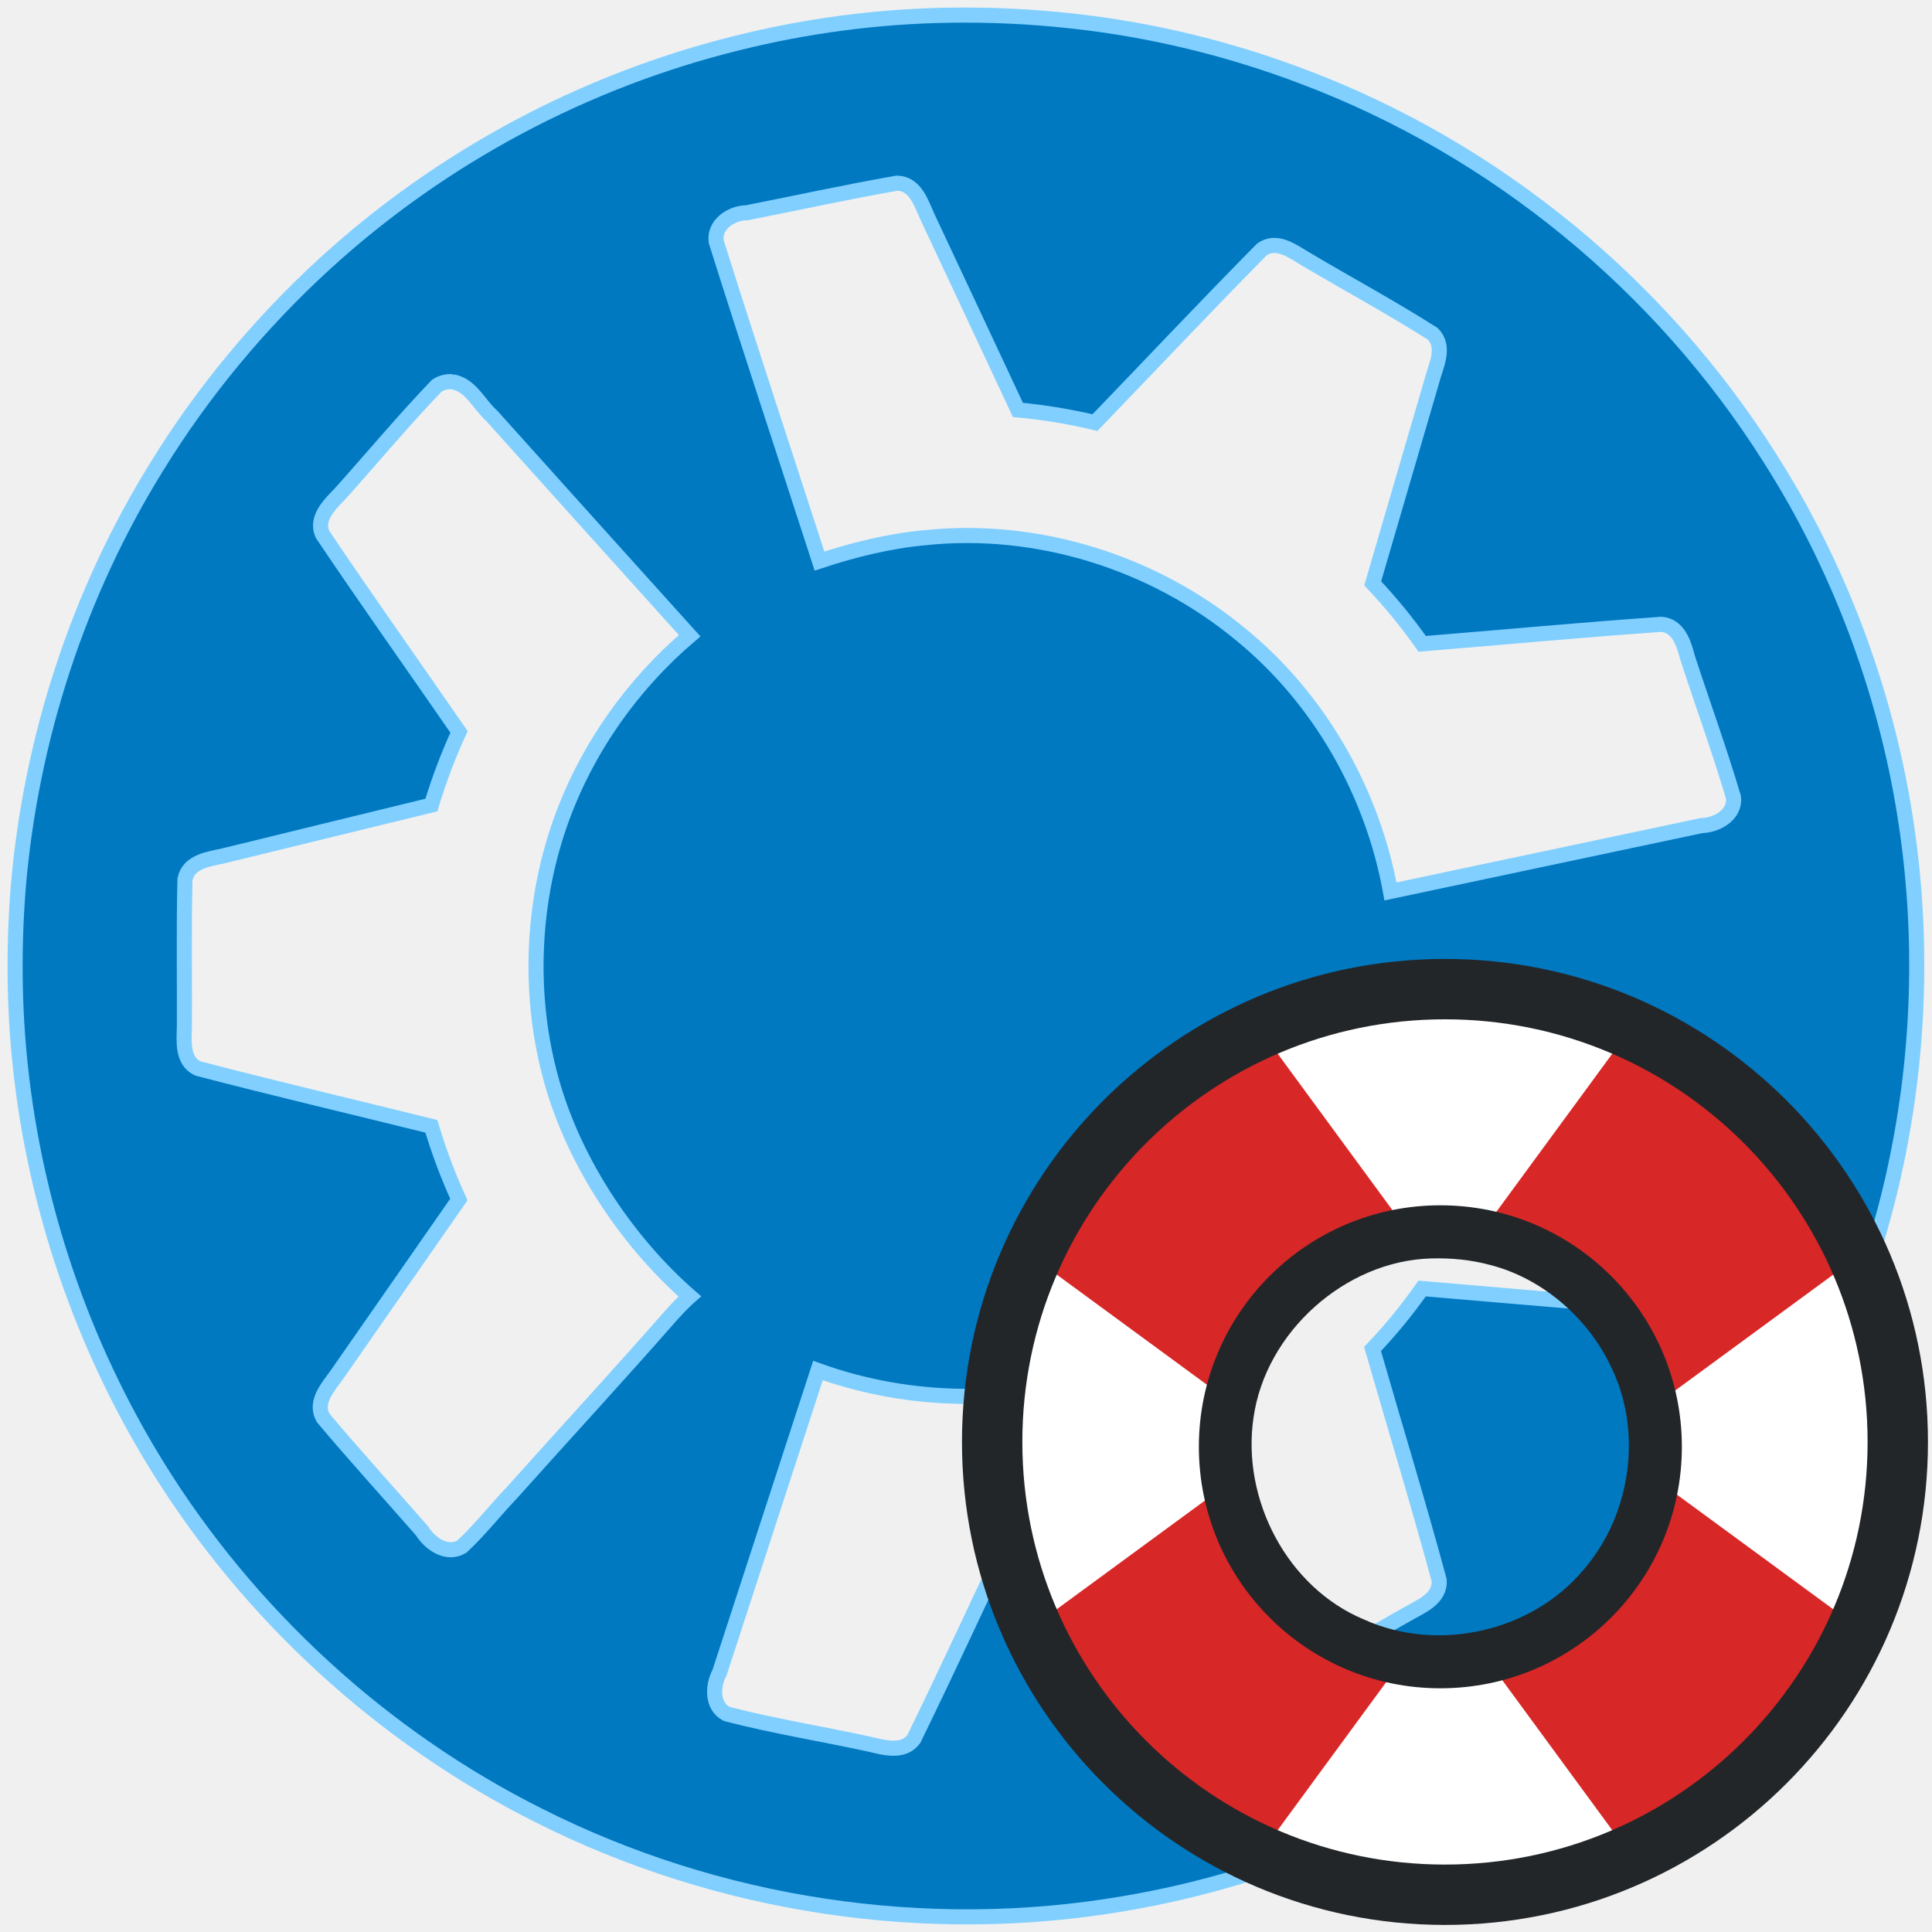
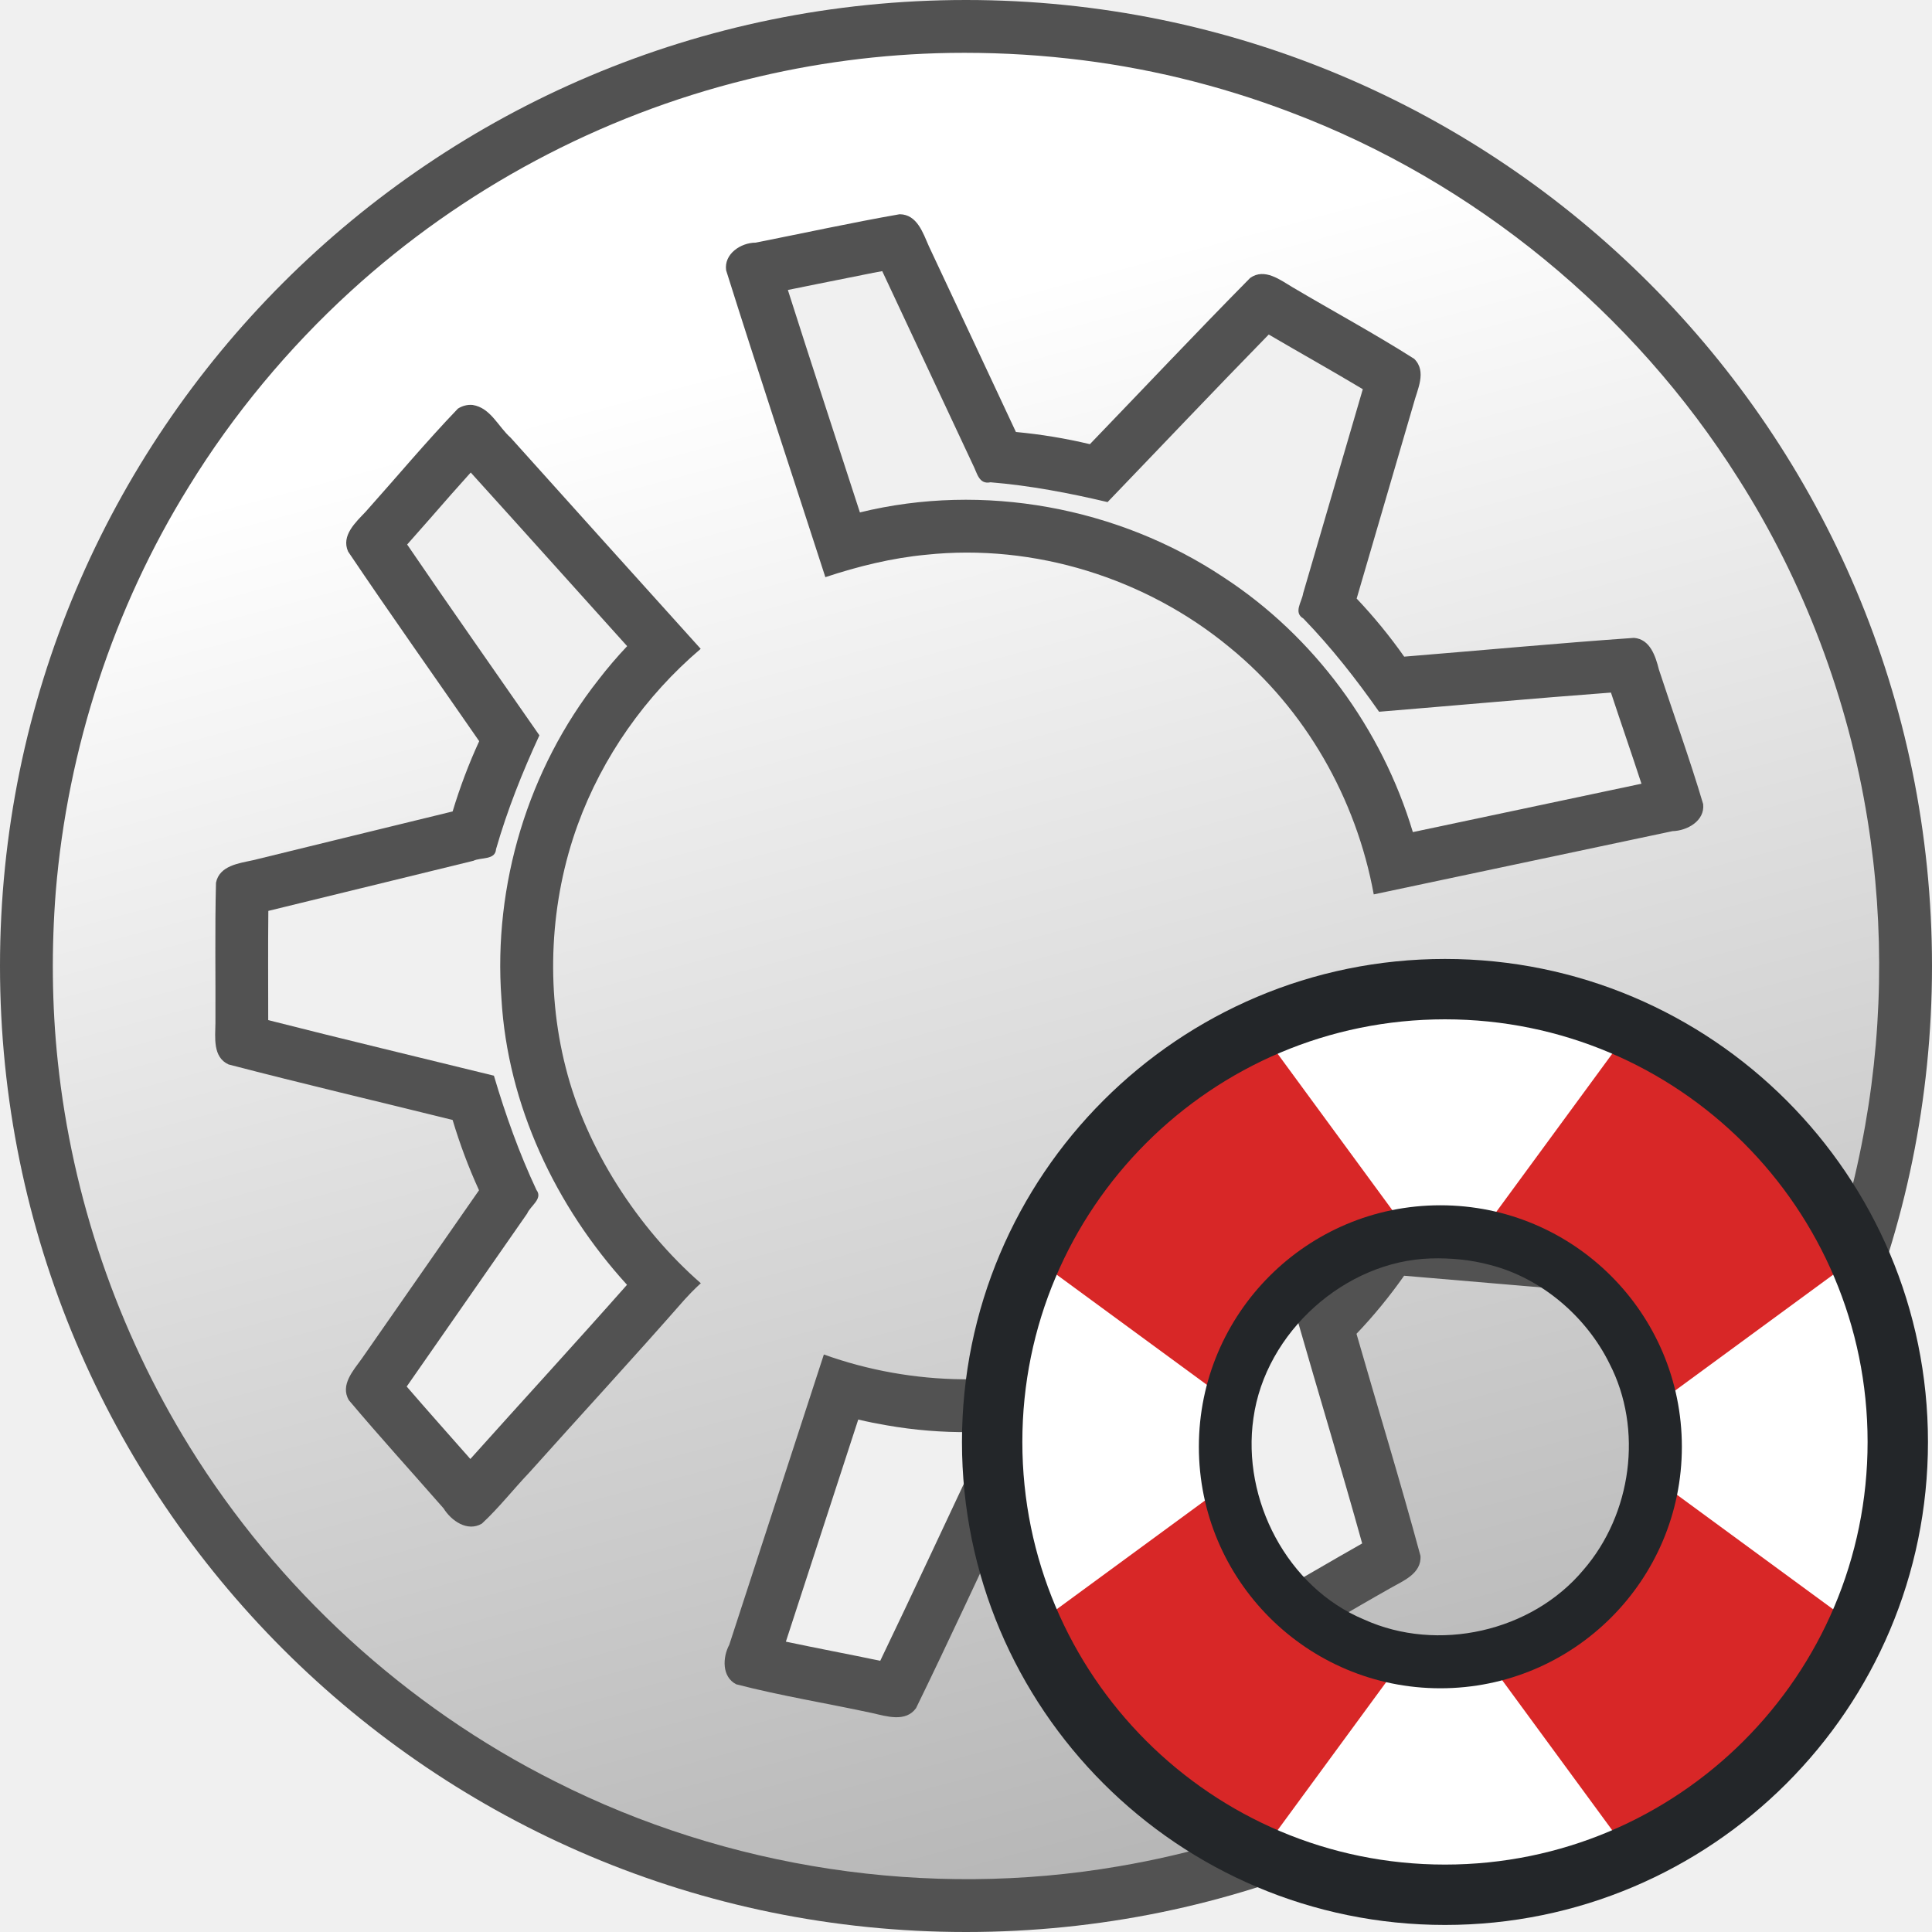
<svg xmlns="http://www.w3.org/2000/svg" data-name="Layer 3" version="1.1" viewBox="0 0 128 128">
-   <path d="m62.862 1.007c-4.711 0.076-9.424 0.699-13.978 1.834-10.164 2.504-19.622 7.555-27.35 14.616-4.27 3.902-8.095 8.488-11.149 13.462-5.196 8.369-8.368 18.088-9.183 27.949-0.301 3.853-0.274 7.861 0.142 11.732 0.989 9.369 4.115 18.527 9.089 26.565 6.058 9.787 14.901 17.926 25.25 23.108 11.851 5.987 25.684 8.1 38.828 5.839 9.889-1.674 19.553-5.808 27.557-11.921 12.164-9.189 20.737-22.843 23.693-37.792 1.48-7.395 1.622-15.071 0.429-22.474-1.327-8.309-4.404-16.479-8.92-23.561-7.23-11.466-18.2-20.476-30.894-25.268-4.946-1.885-10.126-3.135-15.329-3.703-2.732-0.304-5.425-0.426-8.185-0.387zm-3.439 11.129c1.202 0.012 1.609 1.3 2.011 2.205 2.01 4.268 4.002 8.545 6.005 12.816 1.718 0.161 3.425 0.442 5.104 0.842 3.685-3.822 7.328-7.693 11.057-11.469 0.996-0.708 2.08 0.145 2.939 0.652 2.787 1.649 5.647 3.195 8.375 4.928 0.894 0.881 0.204 2.135-0.051 3.135-1.306 4.468-2.612 8.936-3.918 13.404 1.187 1.255 2.285 2.594 3.279 4.008 5.282-0.43 10.567-0.926 15.85-1.295 1.122 0.086 1.492 1.277 1.724 2.191 1.011 3.095 2.126 6.158 3.051 9.278 0.127 1.158-1.103 1.839-2.114 1.866-6.87 1.454-13.741 2.907-20.611 4.363-1.204-6.601-4.716-12.781-9.93-17.033-5.786-4.79-13.494-7.191-20.945-6.4-2.372 0.223-4.697 0.8-6.955 1.546-2.281-7.056-4.619-14.094-6.844-21.164-0.167-1.133 1.01-1.909 2.028-1.912 3.314-0.654 6.621-1.38 9.945-1.961zm-29.459 13.158c1.238 0.196 1.759 1.5 2.617 2.257 4.365 4.86 8.735 9.717 13.111 14.568-3.808 3.239-6.782 7.452-8.49 12.154-1.903 5.237-2.225 11.235-0.828 16.709 1.403 5.599 4.983 11.111 9.327 14.906 0 0-0.467 0.403-1.14 1.147-3.505 4.001-7.126 7.923-10.675 11.892-1.111 1.165-2.112 2.454-3.289 3.543-0.998 0.59-2.116-0.201-2.644-1.055-2.175-2.487-4.404-4.934-6.53-7.459-0.625-1.05 0.317-2.062 0.895-2.875l8.082-11.609c-0.721-1.572-1.325-3.196-1.822-4.852-5.151-1.276-10.324-2.489-15.455-3.828-1.104-0.505-0.917-1.864-0.906-2.857 0.016-3.226-0.043-6.46 0.039-9.682 0.238-1.181 1.585-1.34 2.556-1.552 4.588-1.129 9.179-2.242 13.768-3.364 0.499-1.655 1.11-3.277 1.832-4.848-3.013-4.361-6.086-8.687-9.043-13.082-0.493-1.106 0.524-2.02 1.207-2.743 2.121-2.371 4.167-4.822 6.366-7.116 0.301-0.194 0.667-0.292 1.023-0.254zm62.6 43.764c7.127 1.546 14.277 2.998 21.393 4.588 0.489 0.104 0.48 0.86 1.045 0.719 0.313 0.24-0.298 1.084-0.349 1.563-1.127 3.329-2.205 6.681-3.395 9.983-0.597 1.033-1.914 0.77-2.893 0.657-4.716-0.393-9.431-0.801-14.146-1.2-0.996 1.413-2.091 2.756-3.285 4.006 1.467 5.107 3.029 10.193 4.414 15.318 0.086 1.244-1.236 1.741-2.119 2.252-2.805 1.578-5.558 3.277-8.407 4.759-1.209 0.34-1.956-0.894-2.692-1.612-3.224-3.363-6.448-6.727-9.672-10.09-1.681 0.401-3.389 0.681-5.109 0.842-2.264 4.785-4.478 9.601-6.797 14.355-0.715 0.992-2.029 0.566-3.01 0.344-3.126-0.676-6.302-1.187-9.392-1.987-1.006-0.511-0.948-1.864-0.482-2.73 2.175-6.675 4.35-13.35 6.524-20.025 6.116 2.202 13.045 2.315 19.139 0.137 7.386-2.565 13.652-8.251 16.743-15.454 0.922-2.088 1.563-4.292 2.001-6.53 0.163 0.035 0.327 0.07 0.49 0.105z" fill="#0079c1" stroke="#80cfff" />
-   <g transform="rotate(45,232.062,17.9083)" stroke-width="1.069">
-     <path d="m190.551 139.195a30 30 0 0 0-30 30 30 30 0 0 0 30 30 30 30 0 0 0 30-30 30 30 0 0 0-30-30zm0 15a15 15 0 0 1 15 15 15 15 0 0 1-15 15 15 15 0 0 1-15-15 15 15 0 0 1 15-15z" fill="#fff" style="paint-order:markers fill stroke" />
-     <path d="m190.551 139.195a30 30 0 0 0-10.648 2.035l2.379 15.459a15 15 0 0 1 8.27-2.494 15 15 0 0 1 8.27 2.496l2.389-15.529a30 30 0 0 0-10.658-1.967zm28.033 19.342-15.529 2.389a15 15 0 0 1 2.496 8.27 15 15 0 0 1-2.494 8.27l15.459 2.379a30 30 0 0 0 2.035-10.648 30 30 0 0 0-1.967-10.658zm-55.998 0.01a30 30 0 0 0-2.035 10.648 30 30 0 0 0 2.035 10.648l15.459-2.379a15 15 0 0 1-2.494-8.27 15 15 0 0 1 2.494-8.27zm19.695 23.154-2.379 15.459a30 30 0 0 0 10.648 2.035 30 30 0 0 0 10.648-2.035l-2.379-15.459a15 15 0 0 1-8.27 2.494 15 15 0 0 1-8.27-2.494z" fill="#d82727" style="paint-order:markers fill stroke" />
+   <defs>
+     <linearGradient id="linearGradient8271" x1="53.809" x2="112.34" y1="22.613" y2="241.07" gradientUnits="userSpaceOnUse">
+       <stop stop-color="#fff" offset="0" />
+       <stop stop-color="#606060" offset="1" />
+     </linearGradient>
+   </defs>
+   <path d="m62.557 7.016c-15.876 0.314-31.451 7.702-41.748 19.789-8.51 9.855-13.525 22.687-13.789 35.719-0.35 13.304 4.069 26.714 12.463 37.066 9.021 11.296 22.449 19.035 36.812 20.887 13.921 1.893 28.54-1.483 40.072-9.553 12.272-8.471 21.097-21.883 23.695-36.598 2.577-14.026-0.247-29.018-8.016-41.008-7.998-12.522-21.025-21.79-35.574-24.941-1.788-0.412-3.928-0.755-5.541-0.953-2.777-0.336-5.578-0.47-8.375-0.408zm-4.106 10.949c2.003 4.276 4.005 8.552 6.008 12.828 0.281 0.536 0.384 1.322 1.166 1.16 2.62 0.215 5.199 0.709 7.754 1.312 3.559-3.7 7.089-7.43 10.678-11.102 2.072 1.216 4.171 2.387 6.232 3.621-1.318 4.51-2.635 9.02-3.953 13.529-0.088 0.577-0.661 1.268 0.018 1.668 1.849 1.91 3.488 4 5.014 6.174 5.121-0.421 10.238-0.886 15.361-1.27 0.665 2.016 1.363 4.021 2.022 6.039l-15.146 3.205c-2.054-6.85-6.532-12.961-12.529-16.875-6.994-4.657-15.93-6.311-24.105-4.305-1.598-4.923-3.217-9.853-4.773-14.738 1.319-0.266 2.654-0.54 3.939-0.793 0.539-0.108 1.34-0.264 1.717-0.344 0.2-0.037 0.4-0.074 0.6-0.111zm-27.264 13.34c3.465 3.825 6.907 7.671 10.363 11.504-0.669 0.709-1.302 1.45-1.897 2.223-4.67 5.924-6.983 13.61-6.432 21.127 0.41 7.057 3.591 13.772 8.32 18.963-3.426 3.875-6.927 7.686-10.379 11.539-1.407-1.599-2.827-3.186-4.217-4.799 2.659-3.819 5.319-7.639 7.979-11.459 0.22-0.521 1.062-0.98 0.617-1.566-1.146-2.443-2.053-4.984-2.818-7.57-4.984-1.227-9.979-2.415-14.953-3.682 8e-4 -2.412-0.018-4.824 8e-3 -7.236 4.529-1.107 9.058-2.213 13.586-3.32 0.512-0.245 1.45-0.032 1.5-0.771 0.745-2.591 1.743-5.096 2.873-7.541-2.921-4.213-5.876-8.403-8.762-12.641 0.972-1.099 1.943-2.2 2.906-3.307zm62.361 41.586c5.071 1.088 10.118 2.13 15.184 3.246-0.676 2.011-1.34 4.027-2.039 6.031-4.712-0.4-9.425-0.8-14.137-1.199-0.608-0.027-1.339-0.324-1.588 0.438-1.479 2.169-3.202 4.148-5.008 6.049 1.415 4.938 2.912 9.851 4.287 14.801-1.06 0.608-2.124 1.209-3.178 1.828-0.999 0.585-2.03 1.174-3.111 1.777-3.232-3.373-6.466-6.745-9.699-10.117-0.469-0.322-0.756-1.238-1.422-0.91-2.612 0.655-5.276 1.04-7.955 1.289-2.187 4.637-4.341 9.289-6.564 13.908-2.081-0.437-4.172-0.827-6.252-1.268l4.795-14.715c0.622 0.149 1.251 0.272 1.881 0.381 7.295 1.284 15.03-0.177 21.33-4.08 6.43-3.898 11.357-10.211 13.471-17.438z" fill-opacity=".66" />
+   <path d="m64 0a64 64 0 0 0-64 64 64 64 0 0 0 64 64 64 64 0 0 0 64-64 64 64 0 0 0-64-64zm-0.791 6.014c6.299-0.099 12.606 0.86 18.6 2.797 0.672 0.216 1.533 0.513 2.076 0.711 11.786 4.264 22.084 12.488 28.844 23.043 7.17 11.027 10.385 24.552 8.914 37.625-0.053 0.57-0.17 1.366-0.217 1.789-0.352 2.456-0.84 4.894-1.498 7.287-0.132 0.509-0.352 1.241-0.455 1.596-0.437 1.415-0.909 2.821-1.451 4.199-5.035 13.056-15.018 24.094-27.461 30.48-0.764 0.385-1.281 0.648-2.041 1-0.789 0.373-1.768 0.78-2.463 1.076-4.657 1.93-9.574 3.231-14.574 3.871-11.793 1.551-24.042-0.635-34.551-6.215-0.502-0.255-1.186-0.652-1.553-0.846-6.132-3.498-11.626-8.111-16.119-13.557-8.691-10.451-13.435-24.054-13.234-37.637 0.008-0.892 0.037-1.611 0.084-2.443 0.016-0.435 0.075-1.164 0.102-1.529 0.437-5.197 1.554-10.338 3.359-15.232 0.46-1.223 0.867-2.252 1.379-3.416 0.269-0.615 0.648-1.417 0.883-1.9 2.168-4.458 4.892-8.648 8.119-12.412 0.378-0.449 0.923-1.058 1.221-1.387 8.539-9.393 20.246-15.825 32.748-18.014 0.62-0.114 1.464-0.234 1.951-0.312 2.432-0.334 4.883-0.533 7.338-0.574z" fill-opacity=".66" />
+   <ellipse cx="64.056" cy="63.703" rx="64.035" ry="63.635" fill="none" />
+   <path d="m62.912 3.507c-4.525 0.073-9.051 0.672-13.424 1.761-9.761 2.405-18.845 7.255-26.266 14.036-4.101 3.747-7.775 8.152-10.708 12.928-4.991 8.037-8.037 17.371-8.82 26.84-0.289 3.7-0.263 7.55 0.136 11.267 0.95 8.997 3.952 17.792 8.729 25.511 5.818 9.398 14.311 17.214 24.25 22.192 11.381 5.75 24.667 7.779 37.291 5.608 9.497-1.608 18.779-5.578 26.466-11.448 11.682-8.824 19.916-21.937 22.754-36.293 1.422-7.102 1.558-14.473 0.412-21.583-1.275-7.98-4.23-15.825-8.567-22.626-6.943-11.012-17.479-19.664-29.67-24.266-4.75-1.81-9.725-3.011-14.722-3.556-2.624-0.292-5.211-0.409-7.861-0.372zm-3.303 10.687c1.154 0.011 1.546 1.249 1.931 2.118 1.93 4.099 3.843 8.206 5.767 12.308 1.65 0.154 3.289 0.424 4.901 0.808 3.539-3.671 7.038-7.388 10.619-11.014 0.956-0.68 1.998 0.139 2.823 0.626 2.677 1.584 5.424 3.068 8.044 4.733 0.859 0.846 0.196 2.05-0.049 3.011-1.254 4.291-2.509 8.581-3.763 12.872 1.14 1.206 2.195 2.491 3.149 3.849 5.073-0.413 10.148-0.889 15.222-1.244 1.078 0.083 1.433 1.226 1.656 2.104 0.971 2.972 2.042 5.914 2.93 8.909 0.122 1.112-1.059 1.766-2.03 1.792-6.598 1.397-13.197 2.792-19.795 4.19-1.156-6.34-4.53-12.274-9.537-16.357-5.557-4.6-12.96-6.906-20.115-6.146-2.279 0.214-4.511 0.768-6.68 1.485-2.191-6.776-4.436-13.534-6.573-20.325-0.16-1.088 0.97-1.834 1.947-1.837 3.183-0.628 6.359-1.325 9.551-1.883zm-28.292 12.636c1.189 0.188 1.69 1.441 2.514 2.167 4.192 4.668 8.389 9.332 12.592 13.99-3.657 3.111-6.513 7.156-8.154 11.672-1.827 5.029-2.137 10.789-0.795 16.046 1.347 5.376 4.786 10.671 8.958 14.314 0 0-0.448 0.387-1.095 1.102-3.366 3.843-6.843 7.609-10.253 11.42-1.067 1.119-2.029 2.357-3.159 3.403-0.959 0.567-2.032-0.193-2.539-1.013-2.089-2.388-4.229-4.738-6.271-7.163-0.6-1.008 0.304-1.981 0.859-2.761l7.762-11.149c-0.692-1.51-1.272-3.069-1.75-4.659-4.947-1.226-9.915-2.39-14.843-3.676-1.06-0.485-0.881-1.79-0.87-2.744 0.016-3.098-0.042-6.204 0.037-9.298 0.229-1.134 1.523-1.286 2.455-1.49 4.406-1.084 8.816-2.153 13.223-3.231 0.48-1.59 1.066-3.147 1.76-4.655-2.893-4.188-5.845-8.342-8.685-12.563-0.474-1.062 0.503-1.939 1.159-2.634 2.037-2.277 4.002-4.631 6.114-6.834 0.289-0.187 0.641-0.28 0.983-0.244zm60.121 42.028c6.845 1.485 13.712 2.879 20.545 4.406 0.47 0.1 0.461 0.826 1.004 0.691 0.3 0.231-0.286 1.041-0.335 1.501-1.083 3.197-2.117 6.416-3.261 9.587-0.573 0.992-1.838 0.74-2.779 0.631-4.529-0.377-9.057-0.77-13.586-1.153-0.956 1.357-2.008 2.647-3.155 3.847 1.409 4.904 2.909 9.789 4.239 14.711 0.082 1.194-1.187 1.672-2.035 2.163-2.694 1.516-5.338 3.147-8.074 4.57-1.161 0.326-1.879-0.858-2.586-1.548-3.096-3.23-6.193-6.46-9.289-9.69-1.614 0.385-3.255 0.654-4.907 0.808-2.175 4.595-4.3 9.22-6.528 13.786-0.686 0.953-1.949 0.543-2.891 0.33-3.002-0.649-6.052-1.14-9.02-1.908-0.966-0.491-0.911-1.79-0.463-2.622 2.088-6.41 4.178-12.82 6.266-19.23 5.874 2.115 12.529 2.223 18.381 0.131 7.094-2.463 13.112-7.924 16.08-14.841 0.886-2.006 1.501-4.122 1.922-6.271 0.157 0.034 0.314 0.068 0.471 0.101z" fill="url(#linearGradient8271)" />
+   <g transform="translate(61.6 -92.007)">
+     <g transform="rotate(45 90.199 -10.446)" stroke-width="1.069">
+       <path d="m190.55 139.2a30 30 0 0 0-30 30 30 30 0 0 0 30 30 30 30 0 0 0 30-30 30 30 0 0 0-30-30zm0 15a15 15 0 0 1 15 15 15 15 0 0 1-15 15 15 15 0 0 1-15-15 15 15 0 0 1 15-15z" fill="#fff" style="paint-order:markers fill stroke" />
+       <path d="m190.55 139.2a30 30 0 0 0-10.648 2.035l2.379 15.459a15 15 0 0 1 8.27-2.494 15 15 0 0 1 8.27 2.496l2.389-15.529a30 30 0 0 0-10.658-1.967zm28.033 19.342-15.529 2.389a15 15 0 0 1 2.496 8.27 15 15 0 0 1-2.494 8.27l15.459 2.379a30 30 0 0 0 2.035-10.648 30 30 0 0 0-1.967-10.658zm-55.998 0.01a30 30 0 0 0-2.035 10.648 30 30 0 0 0 2.035 10.648l15.459-2.379a15 15 0 0 1-2.494-8.27 15 15 0 0 1 2.494-8.27zm19.695 23.154-2.379 15.459a30 30 0 0 0 10.648 2.035 30 30 0 0 0 10.648-2.035l-2.379-15.459a15 15 0 0 1-8.27 2.494 15 15 0 0 1-8.27-2.494z" fill="#d82727" style="paint-order:markers fill stroke" />
+     </g>
+     <path class="ColorScheme-Text" d="m34.133 155.54c-17.673 0-32 14.327-32 32s14.327 32 32 32c17.673 0 32-14.327 32-32s-14.327-32-32-32zm0 4c15.464 0 28 12.536 28 28s-12.536 28-28 28c-15.464-1e-5 -28-12.536-28-28s12.536-28 28-28z" color="#232629" fill="#232629" stroke-width="4" />
+     <path class="ColorScheme-Text" d="m33.828 171.86c-8.836 0-16 7.163-16 16s7.163 16 16 16c8.837 0 16-7.163 16-16s-7.163-16-16-16zm-0.629 3.522c1.321-0.038 2.65 0.087 3.928 0.432 3.423 0.874 6.382 3.45 7.9 6.525 2.255 4.364 1.476 9.984-1.721 13.678-3.437 4.109-9.656 5.497-14.531 3.289-5.092-2.12-8.114-7.944-7.332-13.34 0.791-5.712 6.094-10.422 11.756-10.584z" fill="#232629" />
  </g>
-   <path class="ColorScheme-Text" d="m95.733 63.532c-17.673 0-32 14.327-32 32 0 17.673 14.327 32 32 32 17.673 0 32-14.327 32-32 0-17.673-14.327-32-32-32zm0 4c15.464-2e-6 28 12.536 28 28 0 15.464-12.536 28-28 28-15.464-1e-5 -28-12.536-28-28 0-15.464 12.536-28 28-28z" color="#232629" fill="#232629" stroke-width="4" />
-   <path class="ColorScheme-Text" d="m95.428 79.854c-8.837 0-16 7.163-16 16 0 8.837 7.163 16 16 16 8.837 0 16-7.163 16-16 0-8.837-7.163-16-16-16zm-0.629 3.521c1.321-0.038 2.65 0.087 3.928 0.432 3.423 0.874 6.382 3.45 7.9 6.525 2.255 4.364 1.476 9.984-1.721 13.678-3.436 4.109-9.656 5.497-14.531 3.289-5.092-2.12-8.114-7.944-7.332-13.34 0.791-5.711 6.094-10.422 11.756-10.584z" fill="#232629" />
</svg>
